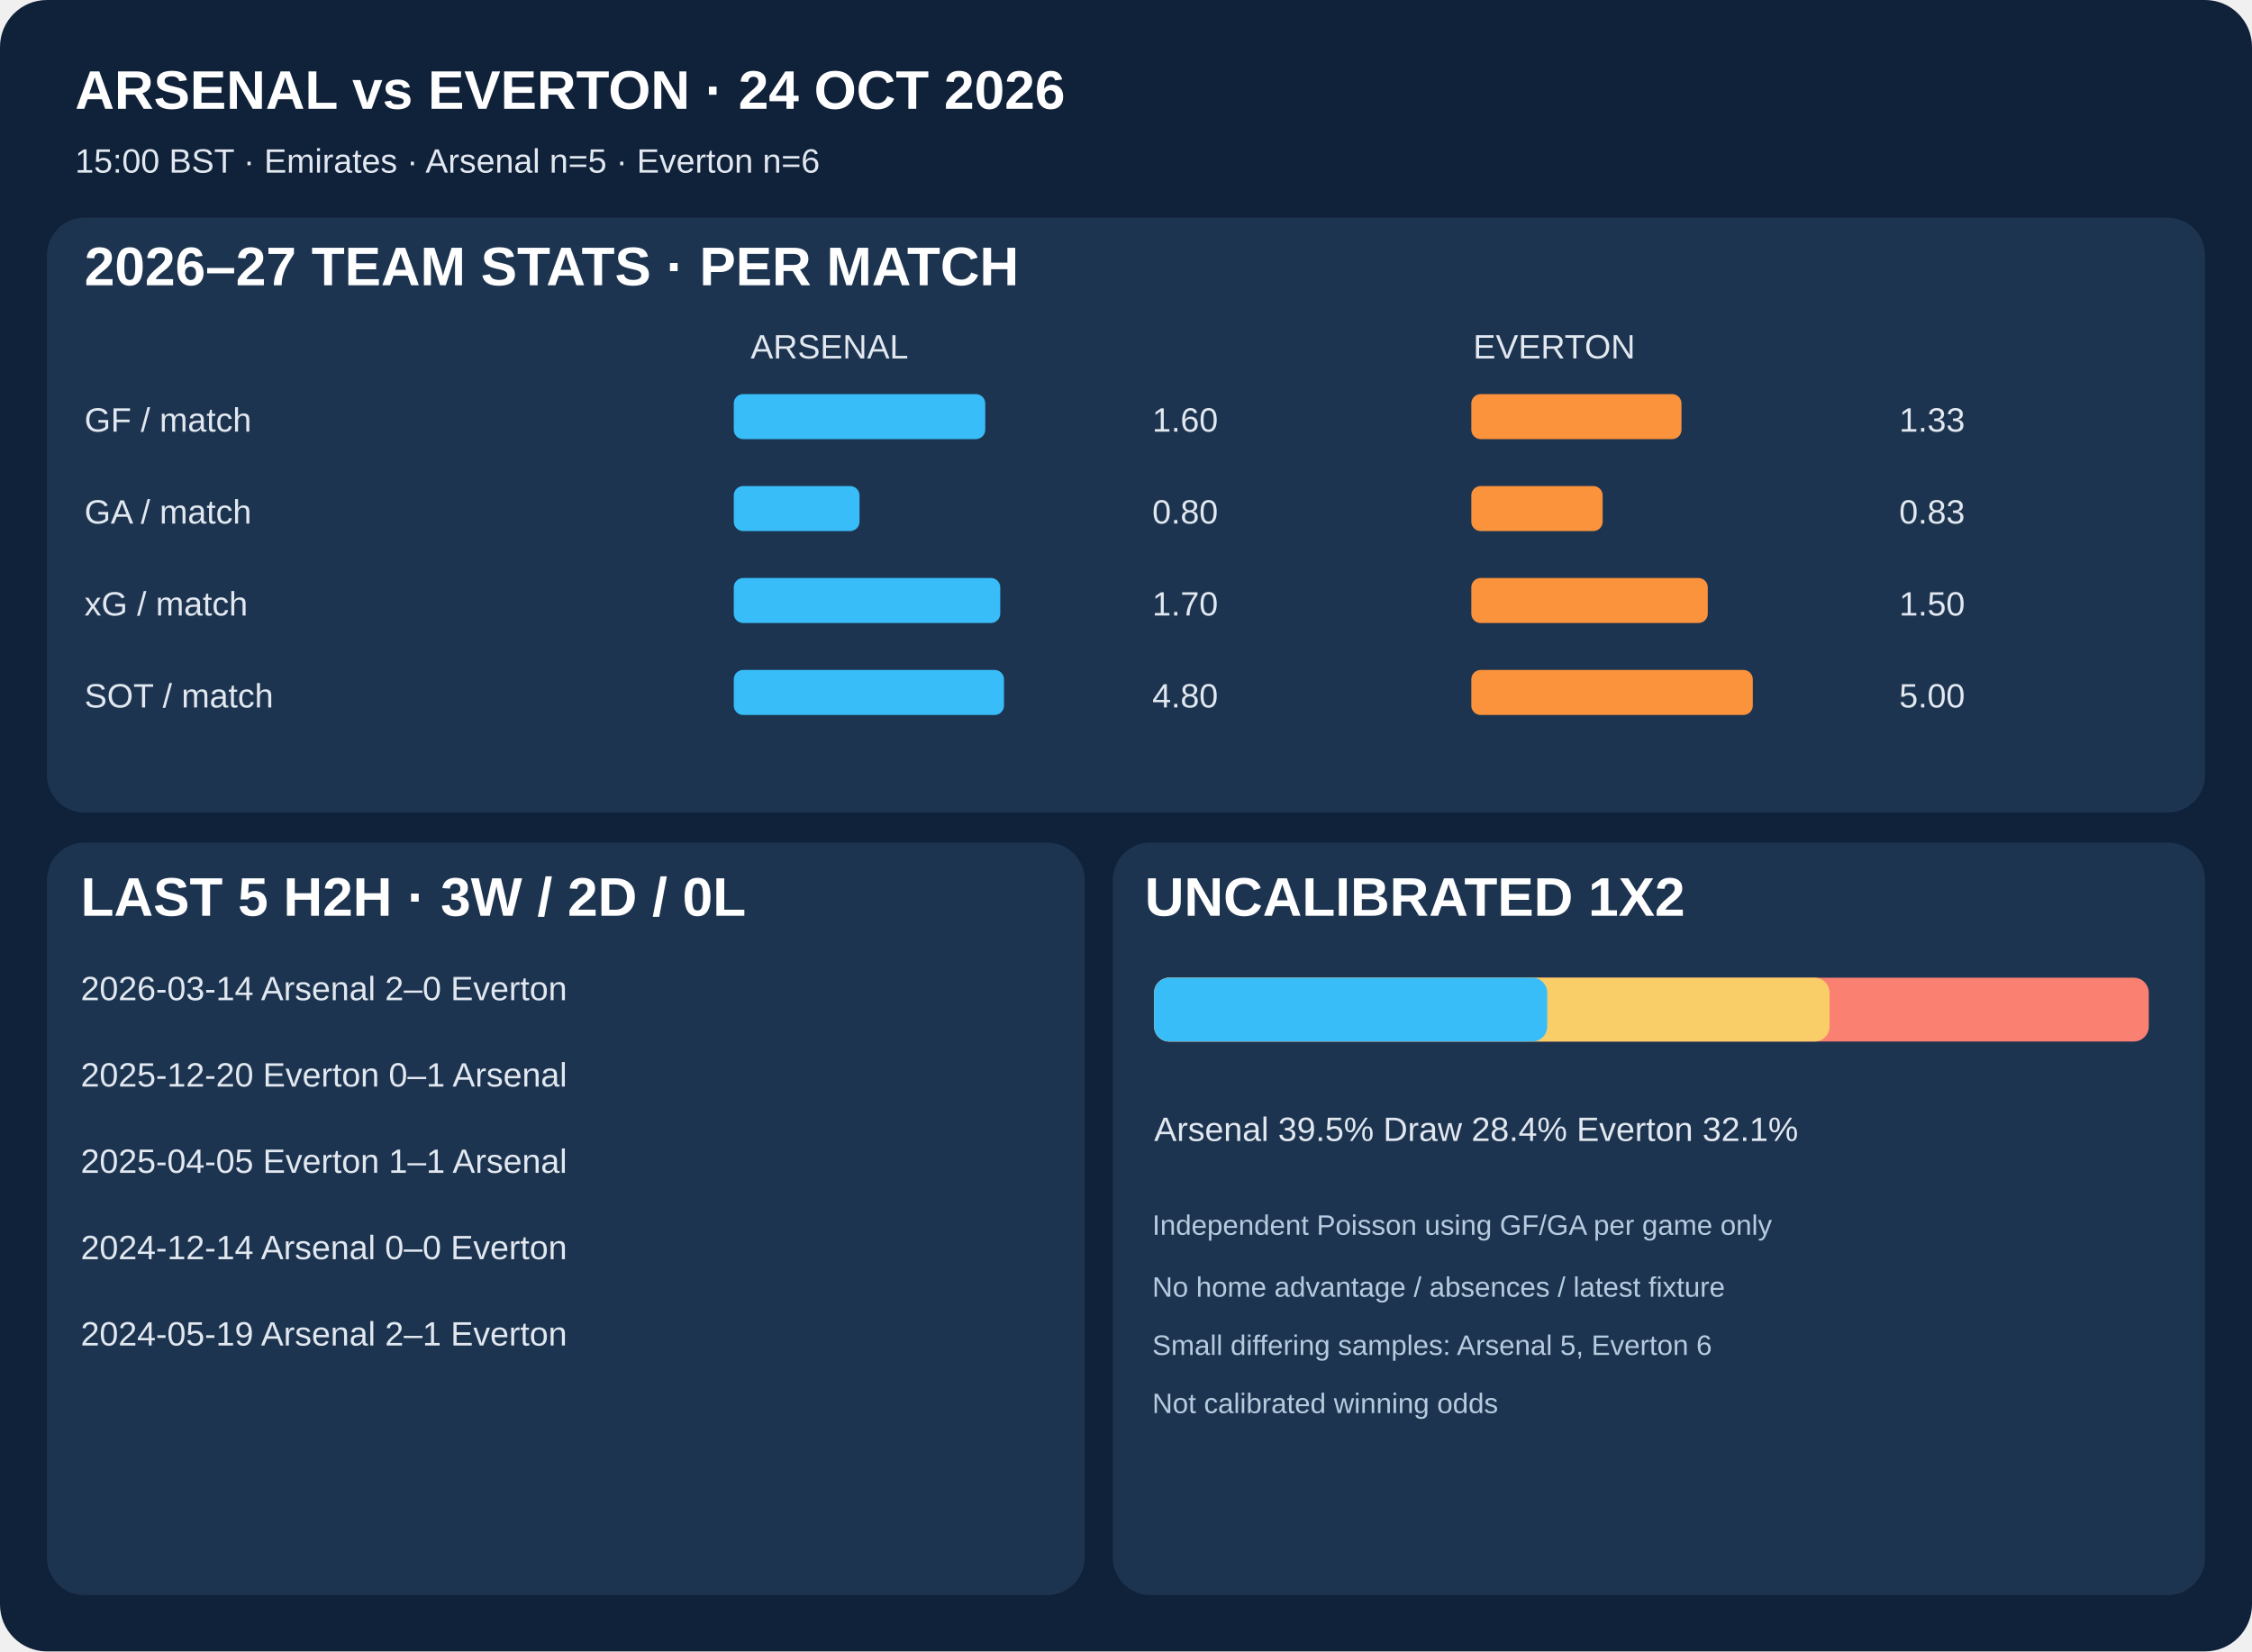
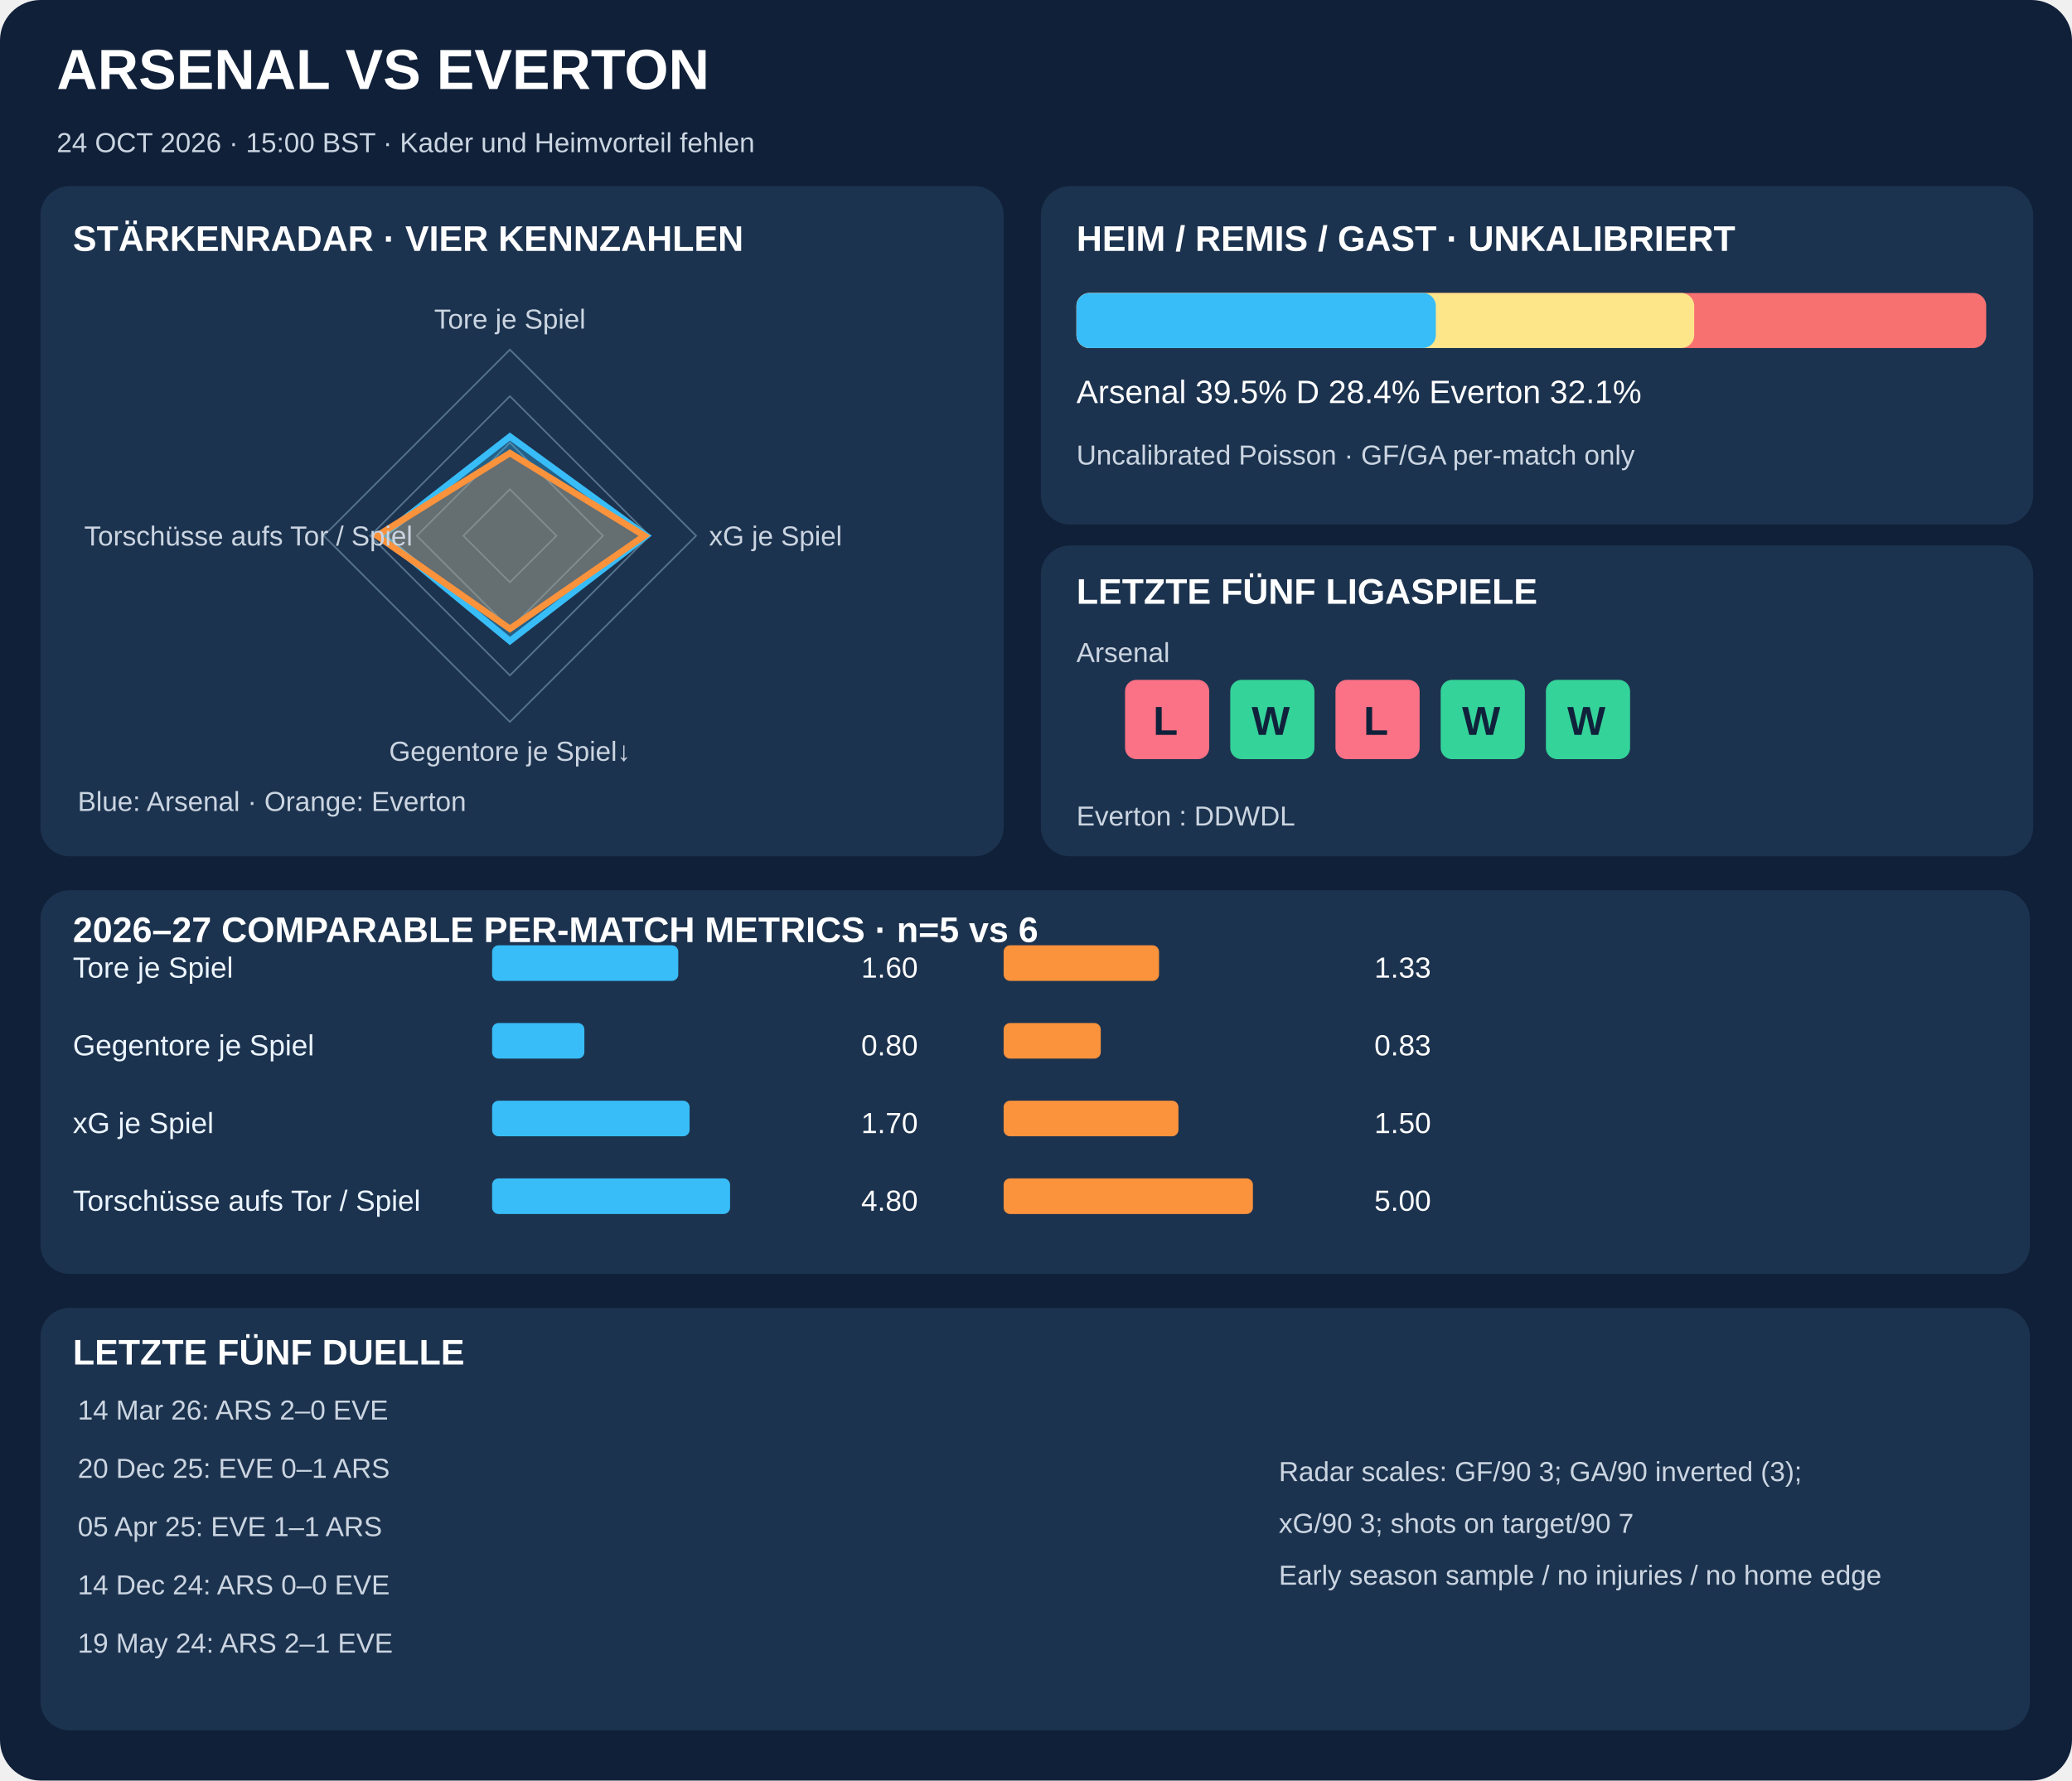
- <svg xmlns="http://www.w3.org/2000/svg" viewBox="0 0 1200 880" role="img">
-   <style>text{font-family:Arial,'Noto Sans',sans-serif}.hd{fill:white;font-size:29px;font-weight:700}.tx{fill:#e2e8f0;font-size:18px}.sm{fill:#b7cbdf;font-size:15px}</style>
-   <rect width="1200" height="880" rx="25" fill="#10213a" />
-   <text x="40" y="58" class="hd">ARSENAL vs EVERTON · 24 OCT 2026</text>
-   <text x="40" y="92" class="tx">15:00 BST · Emirates · Arsenal n=5 · Everton n=6</text>
-   <rect x="25" y="116" width="1150" height="317" rx="20" fill="#1d3450" />
-   <text x="45" y="152" class="hd">2026–27 TEAM STATS · PER MATCH</text>
-   <text x="400" y="191" class="tx">ARSENAL</text>
-   <text x="785" y="191" class="tx">EVERTON</text>
-   <text x="45" y="230" class="tx">GF / match</text>
-   <rect x="391" y="210" width="134" height="24" rx="5" fill="#38bdf8" />
-   <text x="614" y="230" class="tx">1.60</text>
-   <rect x="784" y="210" width="112" height="24" rx="5" fill="#fb923c" />
-   <text x="1012" y="230" class="tx">1.33</text>
-   <text x="45" y="279" class="tx">GA / match</text>
-   <rect x="391" y="259" width="67" height="24" rx="5" fill="#38bdf8" />
-   <text x="614" y="279" class="tx">0.80</text>
-   <rect x="784" y="259" width="70" height="24" rx="5" fill="#fb923c" />
-   <text x="1012" y="279" class="tx">0.83</text>
-   <text x="45" y="328" class="tx">xG / match</text>
-   <rect x="391" y="308" width="142" height="24" rx="5" fill="#38bdf8" />
-   <text x="614" y="328" class="tx">1.70</text>
-   <rect x="784" y="308" width="126" height="24" rx="5" fill="#fb923c" />
-   <text x="1012" y="328" class="tx">1.50</text>
-   <text x="45" y="377" class="tx">SOT / match</text>
-   <rect x="391" y="357" width="144" height="24" rx="5" fill="#38bdf8" />
-   <text x="614" y="377" class="tx">4.80</text>
-   <rect x="784" y="357" width="150" height="24" rx="5" fill="#fb923c" />
-   <text x="1012" y="377" class="tx">5.00</text>
-   <rect x="25" y="449" width="553" height="401" rx="20" fill="#1d3450" />
-   <text x="43" y="488" class="hd">LAST 5 H2H · 3W / 2D / 0L</text>
-   <text x="43" y="533" class="tx">2026-03-14  Arsenal 2–0 Everton</text>
-   <text x="43" y="579" class="tx">2025-12-20  Everton 0–1 Arsenal</text>
-   <text x="43" y="625" class="tx">2025-04-05  Everton 1–1 Arsenal</text>
-   <text x="43" y="671" class="tx">2024-12-14  Arsenal 0–0 Everton</text>
-   <text x="43" y="717" class="tx">2024-05-19  Arsenal 2–1 Everton</text>
-   <rect x="593" y="449" width="582" height="401" rx="20" fill="#1d3450" />
-   <text x="610" y="488" class="hd">UNCALIBRATED 1X2</text>
-   <rect x="615" y="521" width="530" height="34" rx="8" fill="#fa8072" />
-   <rect x="615" y="521" width="359.908" height="34" rx="8" fill="#f9ce68" />
-   <rect x="615" y="521" width="209.448" height="34" rx="8" fill="#38bdf8" />
-   <text x="615" y="608" class="tx">Arsenal 39.5%   Draw 28.4%   Everton 32.1%</text>
-   <text x="614" y="658" class="sm">Independent Poisson using GF/GA per game only</text>
-   <text x="614" y="691" class="sm">No home advantage / absences / latest fixture</text>
-   <text x="614" y="722" class="sm">Small differing samples: Arsenal 5, Everton 6</text>
-   <text x="614" y="753" class="sm">Not calibrated winning odds</text>
+ <svg xmlns="http://www.w3.org/2000/svg" viewBox="0 0 1280 1100" role="img">
+   <style>text{font-family:Arial,'Noto Sans',sans-serif}.title{fill:white;font-size:35px;font-weight:bold}.sec{fill:white;font-size:22px;font-weight:700}.sub{fill:#cbd5e1;font-size:17px}</style>
+   <rect width="1280" height="1100" fill="#102039" rx="25" />
+   <text x="35" y="55" class="title">ARSENAL VS EVERTON</text>
+   <text x="35" y="94" class="sub">24 OCT 2026 · 15:00 BST · Kader und Heimvorteil fehlen</text>
+   <rect x="25" y="115" width="595" height="414" fill="#1c334f" rx="18" />
+   <text x="45" y="155" class="sec">STÄRKENRADAR · VIER KENNZAHLEN</text>
+   <polygon points="315,302.25 343.75,331 315,359.75 286.25,331" stroke="#55738d" fill="none" />
+   <polygon points="315,273.5 372.5,331 315,388.5 257.5,331" stroke="#55738d" fill="none" />
+   <polygon points="315,244.75 401.25,331 315,417.25 228.75,331" stroke="#55738d" fill="none" />
+   <polygon points="315,216 430,331 315,446 200,331" stroke="#55738d" fill="none" />
+   <polygon points="315.0,269.7 399.3,331.0 315.0,396.0 236.1,331.0" fill="#38bdf8" fill-opacity=".33" stroke="#38bdf8" stroke-width="4" />
+   <polygon points="315.0,279.9 398.1,331.0 315.0,388.5 232.9,331.0" fill="#fb923c" fill-opacity=".30" stroke="#fb923c" stroke-width="4" />
+   <text x="315" y="203" text-anchor="middle" class="sub">Tore je Spiel</text>
+   <text x="438" y="337" class="sub">xG je Spiel</text>
+   <text x="315" y="470" text-anchor="middle" class="sub">Gegentore je Spiel↓</text>
+   <text x="52" y="337" class="sub">Torschüsse aufs Tor / Spiel</text>
+   <text x="48" y="501" class="sub">Blue: Arsenal · Orange: Everton</text>
+   <rect x="643" y="115" width="613" height="209" fill="#1c334f" rx="18" />
+   <text x="665" y="155" class="sec">HEIM / REMIS / GAST · UNKALIBRIERT</text>
+   <rect x="665" y="181" width="562" height="34" rx="8" fill="#f87171" />
+   <rect x="665" y="181" width="381.598" height="34" rx="8" fill="#fde68a" />
+   <rect x="665" y="181" width="221.99" height="34" rx="8" fill="#38bdf8" />
+   <text x="665" y="249" fill="#fff" font-size="20">Arsenal 39.5%   D 28.4%   Everton 32.1%</text>
+   <text x="665" y="287" class="sub">Uncalibrated Poisson · GF/GA per-match only</text>
+   <rect x="643" y="337" width="613" height="192" fill="#1c334f" rx="18" />
+   <text x="665" y="373" class="sec">LETZTE FÜNF LIGASPIELE</text>
+   <text x="665" y="409" class="sub">Arsenal</text>
+   <rect x="695" y="420" width="52" height="49" rx="7" fill="#fb7185" />
+   <text x="720" y="454" fill="#10223b" text-anchor="middle" font-size="25" font-weight="bold">L</text>
+   <rect x="760" y="420" width="52" height="49" rx="7" fill="#34d399" />
+   <text x="785" y="454" fill="#10223b" text-anchor="middle" font-size="25" font-weight="bold">W</text>
+   <rect x="825" y="420" width="52" height="49" rx="7" fill="#fb7185" />
+   <text x="850" y="454" fill="#10223b" text-anchor="middle" font-size="25" font-weight="bold">L</text>
+   <rect x="890" y="420" width="52" height="49" rx="7" fill="#34d399" />
+   <text x="915" y="454" fill="#10223b" text-anchor="middle" font-size="25" font-weight="bold">W</text>
+   <rect x="955" y="420" width="52" height="49" rx="7" fill="#34d399" />
+   <text x="980" y="454" fill="#10223b" text-anchor="middle" font-size="25" font-weight="bold">W</text>
+   <text x="665" y="510" class="sub">Everton : DDWDL</text>
+   <rect x="25" y="550" width="1229" height="237" rx="18" fill="#1c334f" />
+   <text x="45" y="582" class="sec">2026–27 COMPARABLE PER-MATCH METRICS · n=5 vs 6</text>
+   <text x="45" y="604" fill="#ecf5ff" font-size="18">Tore je Spiel</text>
+   <rect x="304" y="584" width="115" height="22" rx="4" fill="#38bdf8" />
+   <text x="532" y="604" fill="#fff" font-size="18">1.60</text>
+   <rect x="620" y="584" width="96" height="22" rx="4" fill="#fb923c" />
+   <text x="849" y="604" fill="#fff" font-size="18">1.33</text>
+   <text x="45" y="652" fill="#ecf5ff" font-size="18">Gegentore je Spiel</text>
+   <rect x="304" y="632" width="57" height="22" rx="4" fill="#38bdf8" />
+   <text x="532" y="652" fill="#fff" font-size="18">0.80</text>
+   <rect x="620" y="632" width="60" height="22" rx="4" fill="#fb923c" />
+   <text x="849" y="652" fill="#fff" font-size="18">0.83</text>
+   <text x="45" y="700" fill="#ecf5ff" font-size="18">xG je Spiel</text>
+   <rect x="304" y="680" width="122" height="22" rx="4" fill="#38bdf8" />
+   <text x="532" y="700" fill="#fff" font-size="18">1.70</text>
+   <rect x="620" y="680" width="108" height="22" rx="4" fill="#fb923c" />
+   <text x="849" y="700" fill="#fff" font-size="18">1.50</text>
+   <text x="45" y="748" fill="#ecf5ff" font-size="18">Torschüsse aufs Tor / Spiel</text>
+   <rect x="304" y="728" width="147" height="22" rx="4" fill="#38bdf8" />
+   <text x="532" y="748" fill="#fff" font-size="18">4.80</text>
+   <rect x="620" y="728" width="154" height="22" rx="4" fill="#fb923c" />
+   <text x="849" y="748" fill="#fff" font-size="18">5.00</text>
+   <rect x="25" y="808" width="1229" height="261" rx="18" fill="#1c334f" />
+   <text x="45" y="843" class="sec">LETZTE FÜNF DUELLE</text>
+   <text x="48" y="877" class="sub">14 Mar 26: ARS 2–0 EVE</text>
+   <text x="48" y="913" class="sub">20 Dec 25: EVE 0–1 ARS</text>
+   <text x="48" y="949" class="sub">05 Apr 25: EVE 1–1 ARS</text>
+   <text x="48" y="985" class="sub">14 Dec 24: ARS 0–0 EVE</text>
+   <text x="48" y="1021" class="sub">19 May 24: ARS 2–1 EVE</text>
+   <text x="790" y="915" class="sub">Radar scales: GF/90 3; GA/90 inverted (3);</text>
+   <text x="790" y="947" class="sub">xG/90 3; shots on target/90 7</text>
+   <text x="790" y="979" class="sub">Early season sample / no injuries / no home edge</text>
</svg>
